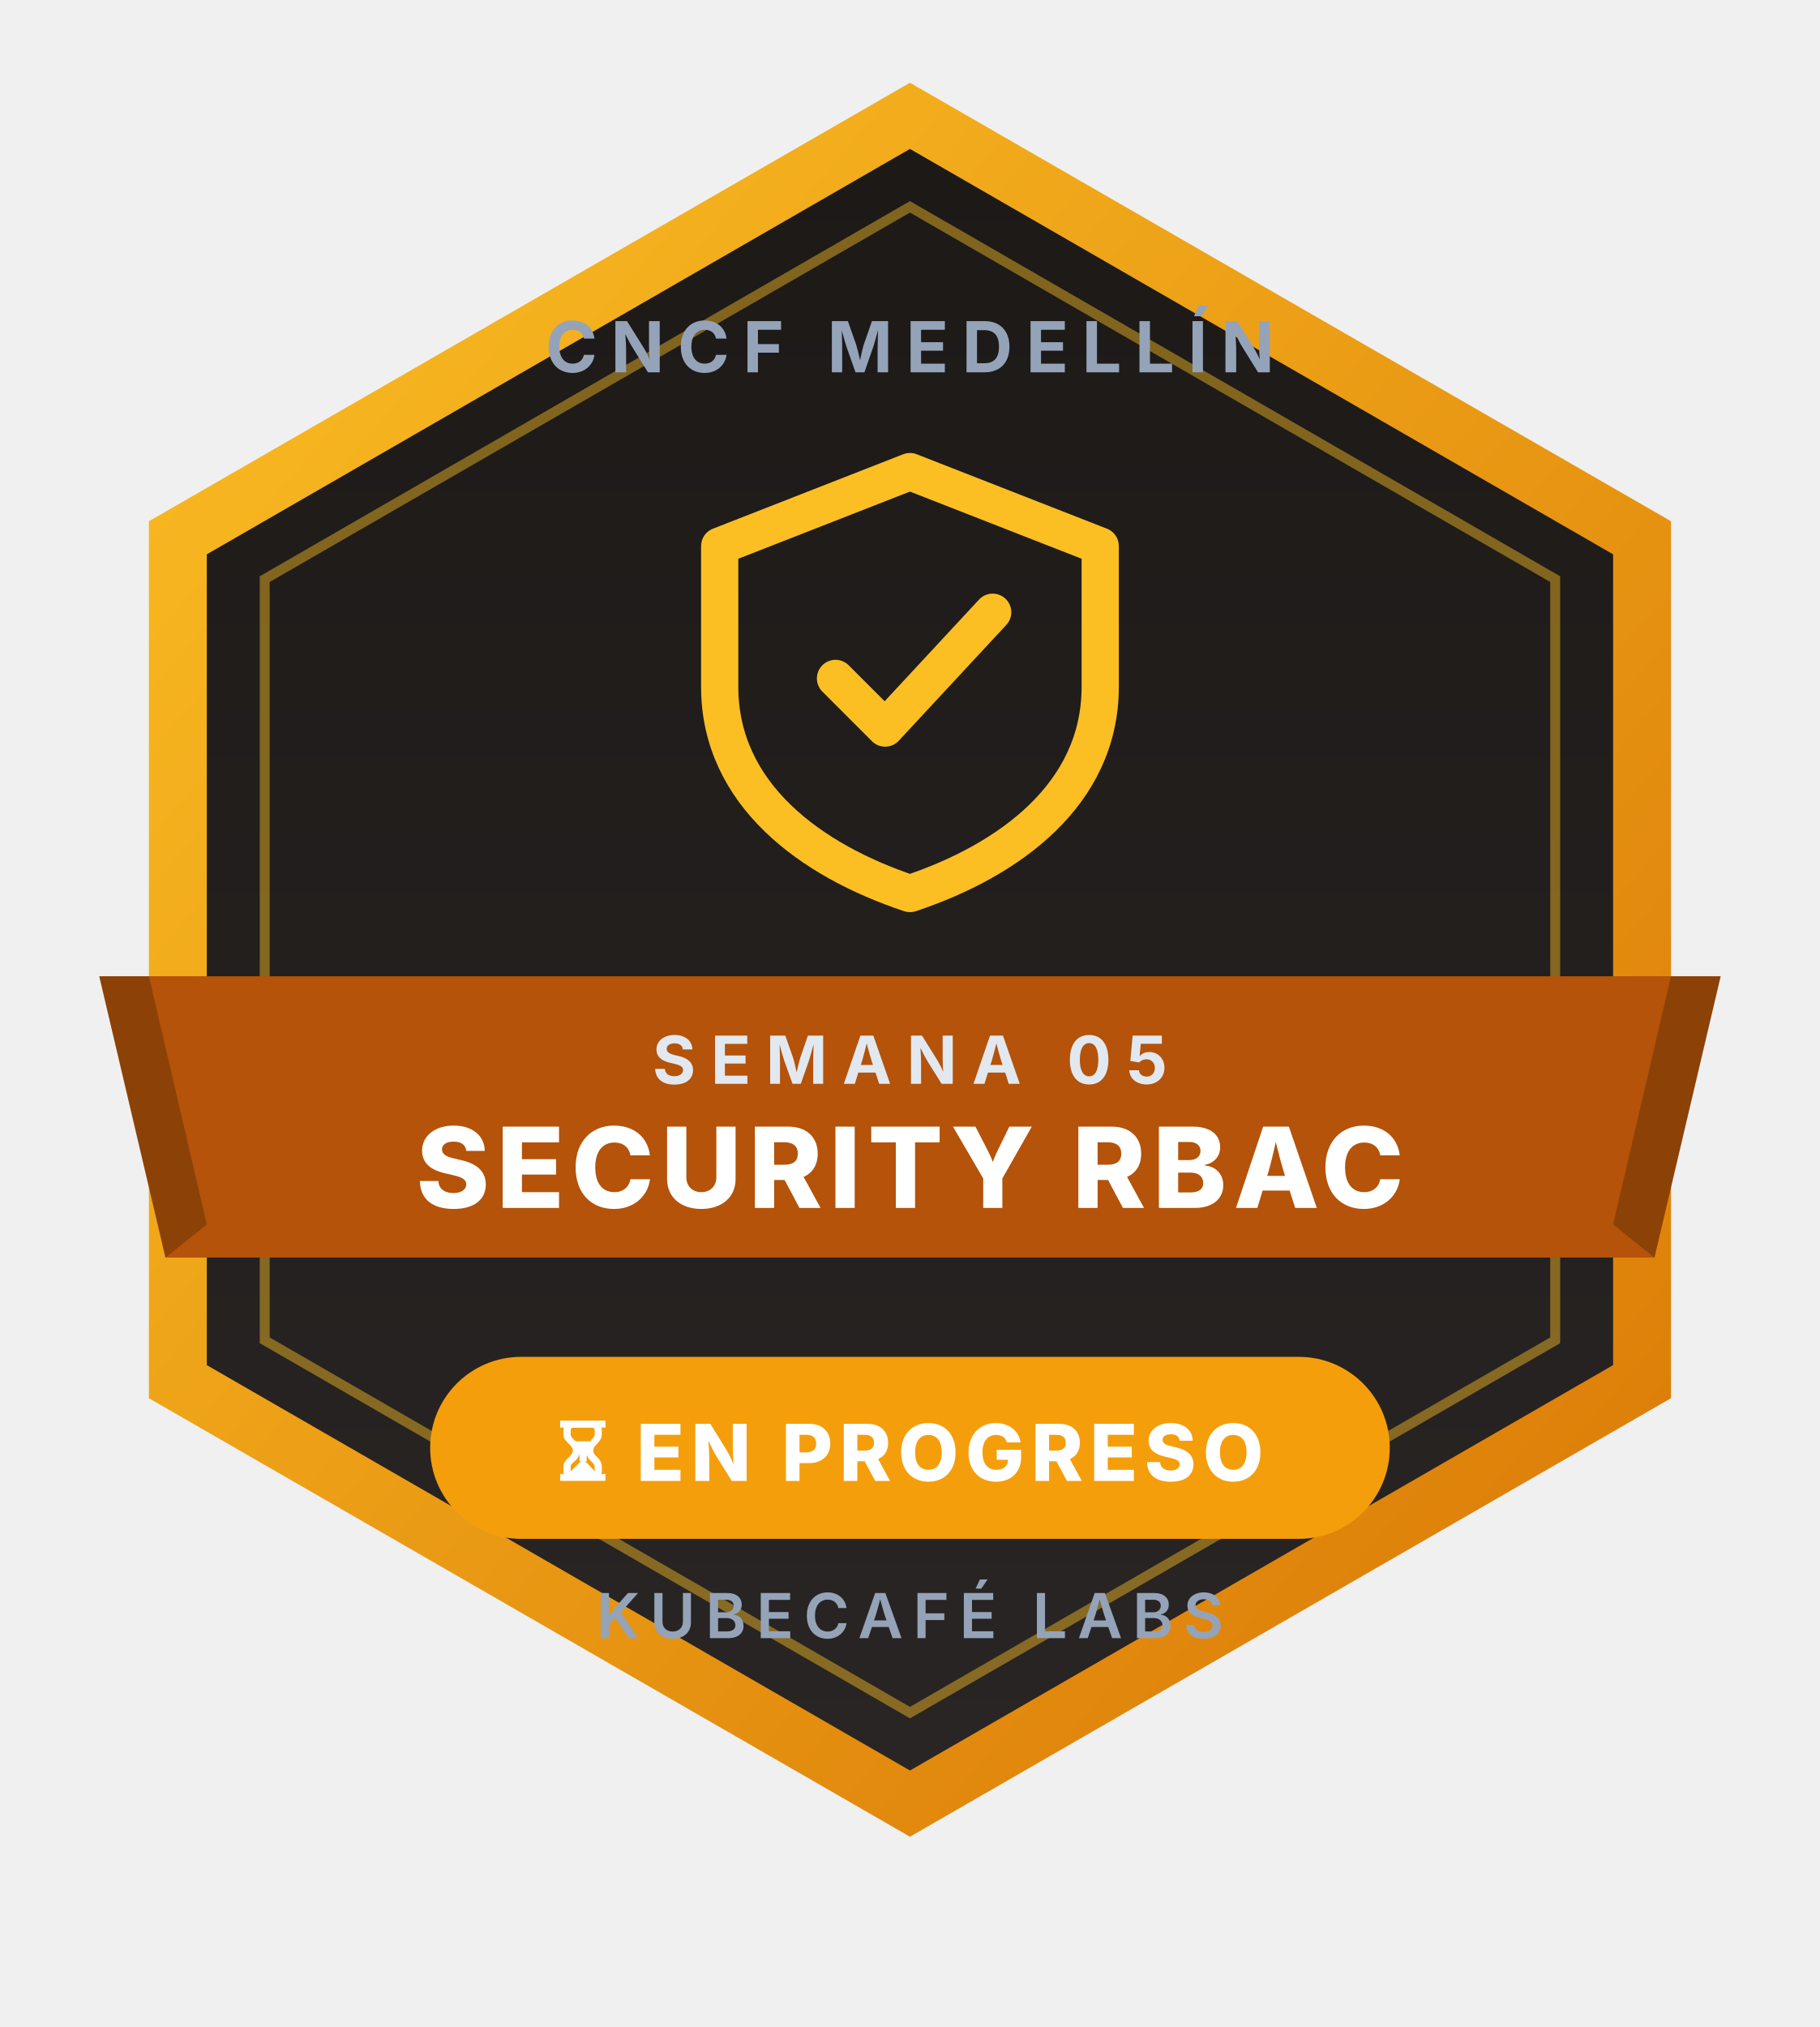
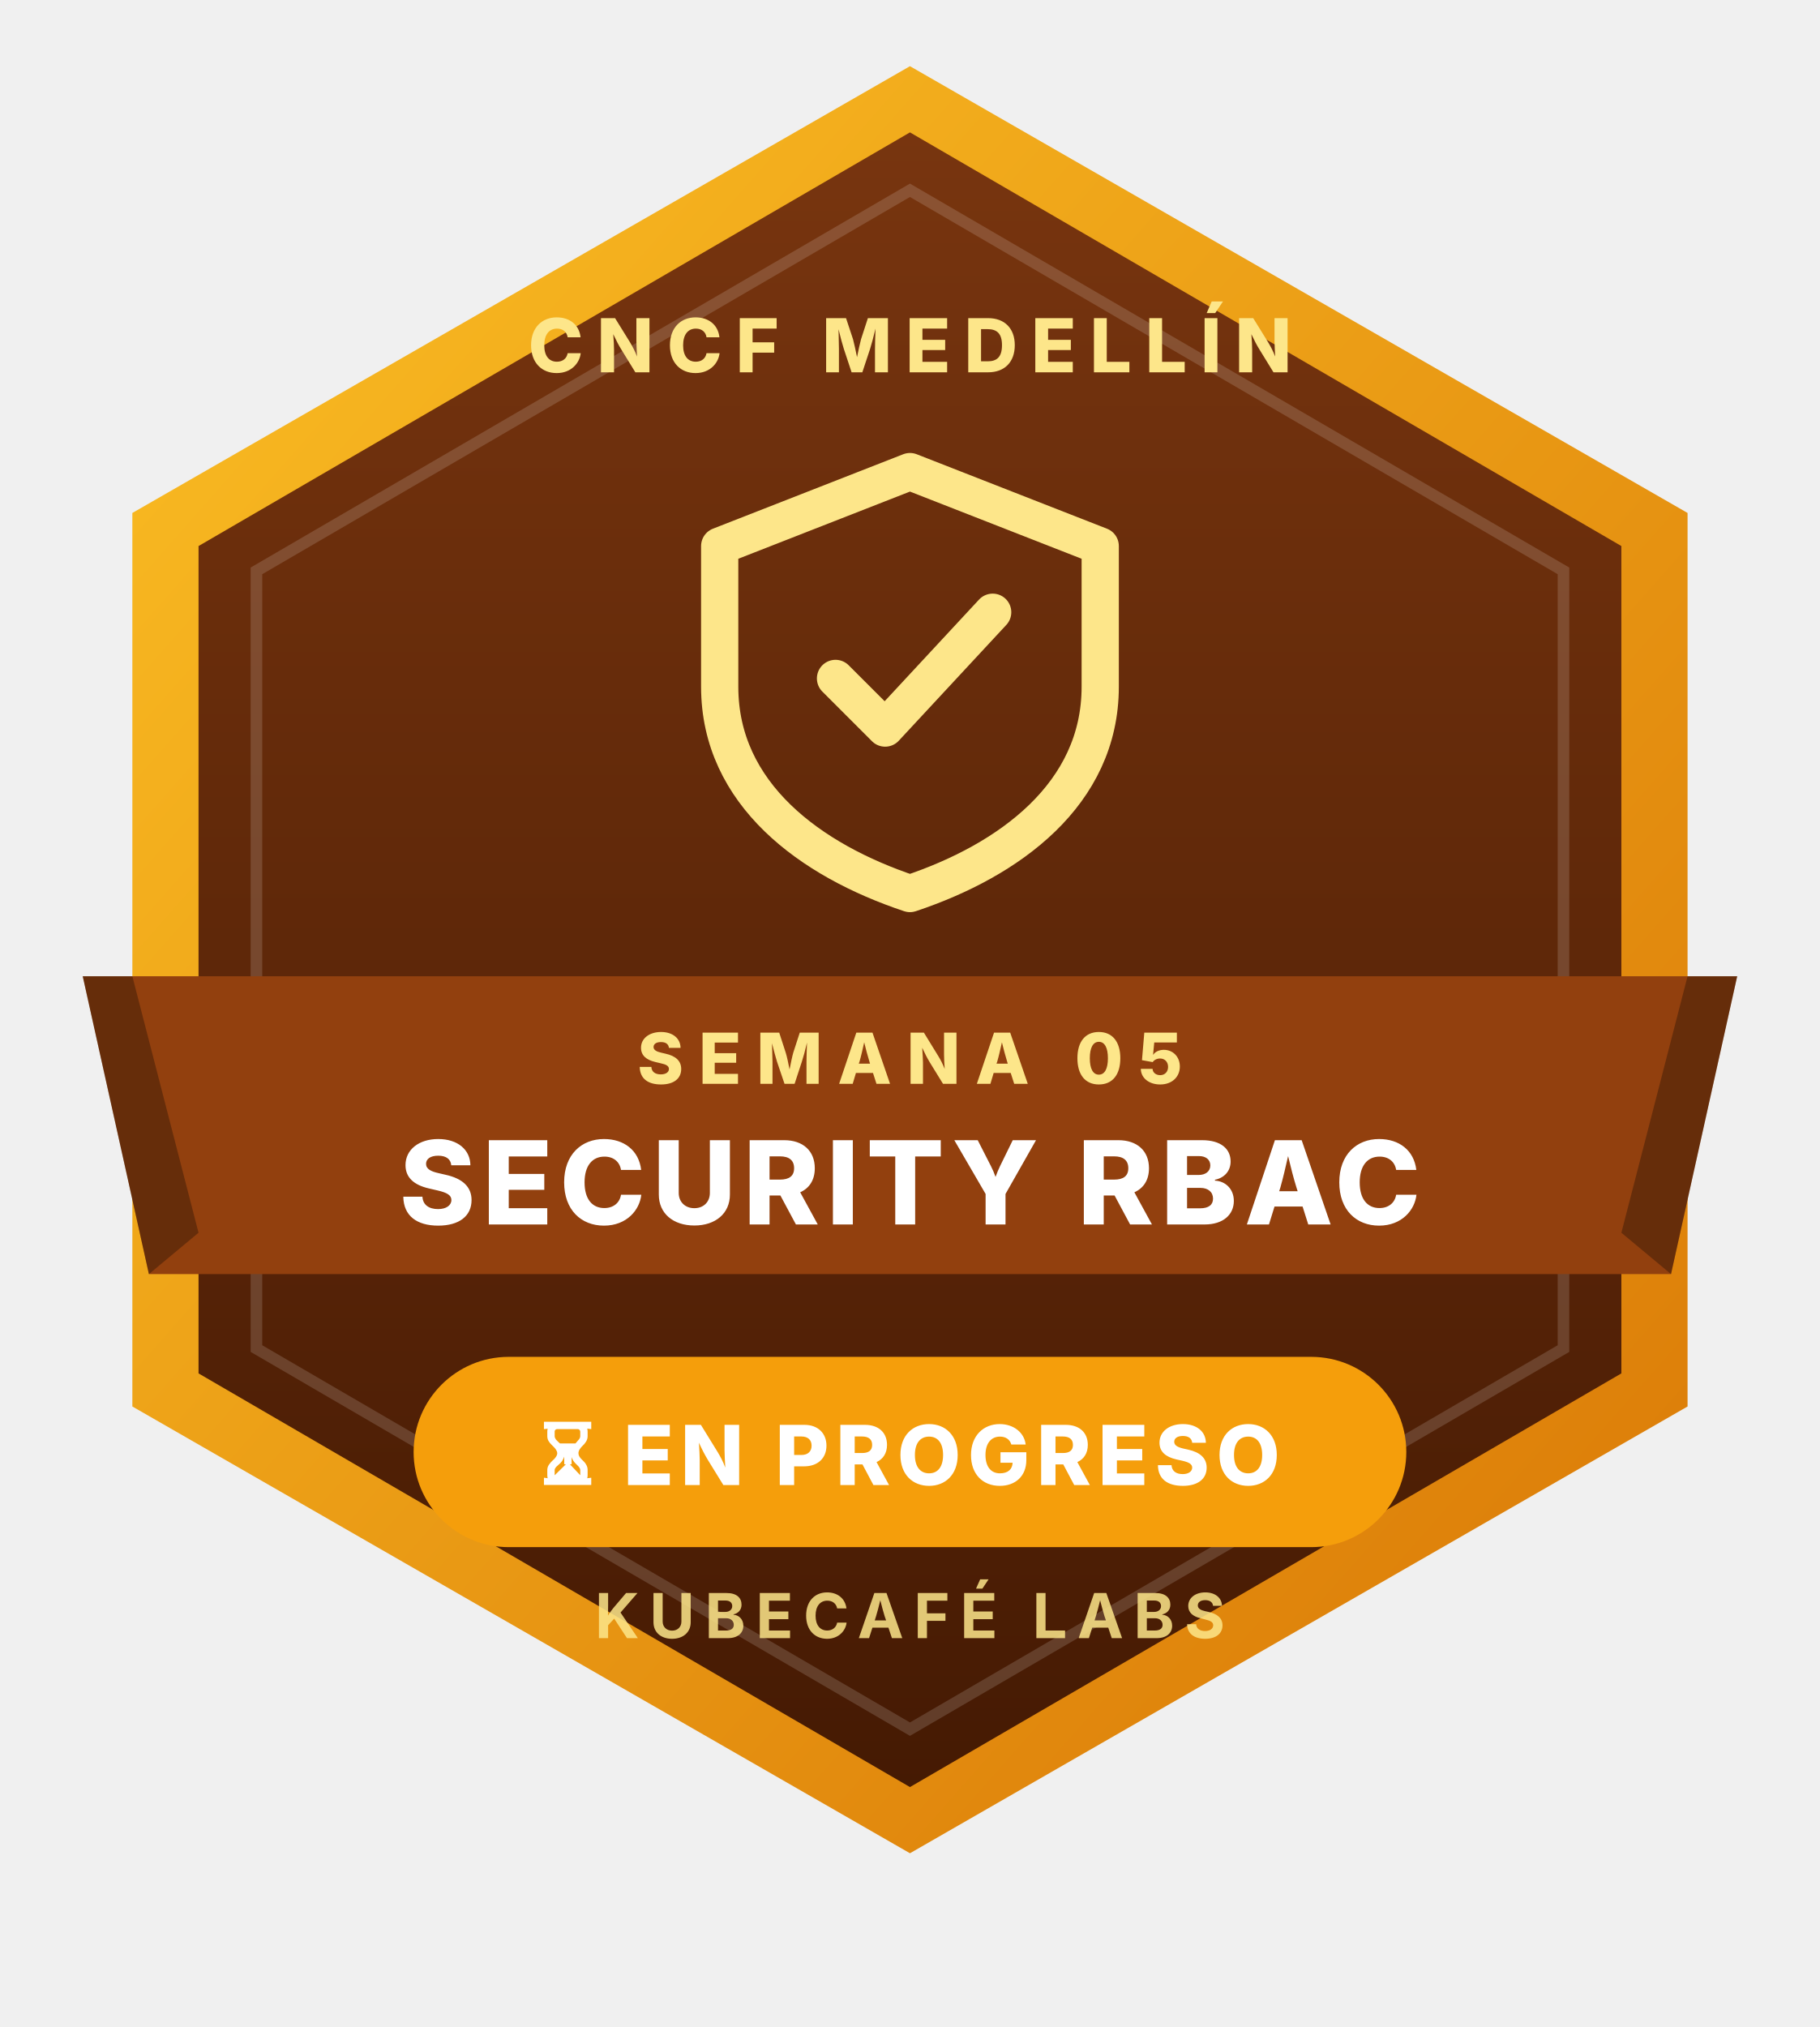
<svg xmlns="http://www.w3.org/2000/svg" viewBox="0 0 220 245" width="220" height="245">
  <defs>
    <linearGradient id="b_semana-05_progreso" x1="0%" y1="0%" x2="100%" y2="100%">
      <stop offset="0%" stop-color="#FBBF24" />
      <stop offset="100%" stop-color="#D97706" />
    </linearGradient>
    <linearGradient id="bg_semana-05_progreso" x1="0%" y1="0%" x2="0%" y2="100%">
-       <stop offset="0%" stop-color="#1C1917" />
-       <stop offset="100%" stop-color="#292524" />
+       <stop offset="0%" stop-color="#78350F" />
+       <stop offset="100%" stop-color="#451A03" />
    </linearGradient>
  </defs>
  <g opacity="1">
-     <polygon points="110,10 202,63 202,169 110,222 18,169 18,63" fill="url(#b_semana-05_progreso)" />
-     <polygon points="110,18 195,67 195,165 110,214 25,165 25,67" fill="url(#bg_semana-05_progreso)" />
-     <polygon points="110,25 188,70 188,162 110,207 32,162 32,70" fill="none" stroke="#FBBF24" stroke-width="1.2" stroke-opacity="0.45" />
-     <text x="110" y="45" text-anchor="middle" font-family="system-ui,-apple-system,sans-serif" font-size="8.5" font-weight="700" fill="#94A3B8" letter-spacing="1.6">CNCF MEDELLÍN</text>
-     <g color="#FBBF24">
+     <polygon points="110,8 204,62 204,170 110,224 16,170 16,62" fill="url(#b_semana-05_progreso)" />
+     <polygon points="110,16 196,66 196,166 110,216 24,166 24,66" fill="url(#bg_semana-05_progreso)" />
+     <polygon points="110,23 189,69 189,163 110,209 31,163 31,69" fill="none" stroke="#FFFFFF" stroke-width="1.4" stroke-opacity="0.15" />
+     <text x="110" y="45" text-anchor="middle" font-family="system-ui,-apple-system,sans-serif" font-size="9" font-weight="800" fill="#FDE68A" letter-spacing="1.6">CNCF MEDELLÍN</text>
+     <g color="#FDE68A">
      <path d="M110 57 L133 66 V83 C133 96 122 104 110 108 C98 104 87 96 87 83 V66 Z" fill="none" stroke="currentColor" stroke-width="4.5" stroke-linejoin="round" />
      <path d="M101 82 L107 88 L120 74" fill="none" stroke="currentColor" stroke-width="4.5" stroke-linecap="round" stroke-linejoin="round" />
    </g>
-     <polygon points="12,118 208,118 200,152 20,152" fill="#B45309" />
-     <polygon points="12,118 20,152 25,148 18,118" fill="#000000" opacity="0.22" />
-     <polygon points="208,118 200,152 195,148 202,118" fill="#000000" opacity="0.22" />
-     <text x="110" y="131" text-anchor="middle" font-family="system-ui,-apple-system,sans-serif" font-size="8" font-weight="700" fill="#E2E8F0" letter-spacing="1.8">SEMANA 05</text>
-     <text x="110" y="146" text-anchor="middle" font-family="system-ui,-apple-system,sans-serif" font-size="13.5" font-weight="800" fill="#FFFFFF" letter-spacing="0.8">SECURITY RBAC</text>
-     <rect x="52" y="164" width="116" height="22" rx="11" fill="#F59E0B" />
-     <text x="110" y="179" text-anchor="middle" font-family="system-ui,-apple-system,sans-serif" font-size="9.5" font-weight="800" fill="#FFFFFF" letter-spacing="0.8">⏳ EN PROGRESO</text>
-     <text x="110" y="198" text-anchor="middle" font-family="system-ui,-apple-system,sans-serif" font-size="7.5" font-weight="600" fill="#94A3B8" letter-spacing="1.2">KUBECAFÉ LABS</text>
+     <polygon points="10,118 210,118 202,154 18,154" fill="#92400E" />
+     <polygon points="10,118 18,154 24,149 16,118" fill="#000000" opacity="0.3" />
+     <polygon points="210,118 202,154 196,149 204,118" fill="#000000" opacity="0.3" />
+     <text x="110" y="131" text-anchor="middle" font-family="system-ui,-apple-system,sans-serif" font-size="8.5" font-weight="800" fill="#FDE68A" letter-spacing="1.8">SEMANA 05</text>
+     <text x="110" y="148" text-anchor="middle" font-family="system-ui,-apple-system,sans-serif" font-size="14" font-weight="800" fill="#FFFFFF" letter-spacing="0.8">SECURITY RBAC</text>
+     <rect x="50" y="164" width="120" height="23" rx="11.5" fill="#F59E0B" />
+     <text x="110" y="179.5" text-anchor="middle" font-family="system-ui,-apple-system,sans-serif" font-size="10" font-weight="800" fill="#FFFFFF" letter-spacing="0.8">⏳ EN PROGRESO</text>
+     <text x="110" y="198" text-anchor="middle" font-family="system-ui,-apple-system,sans-serif" font-size="7.5" font-weight="700" fill="#FDE68A" opacity="0.85" letter-spacing="1.2">KUBECAFÉ LABS</text>
  </g>
</svg>
